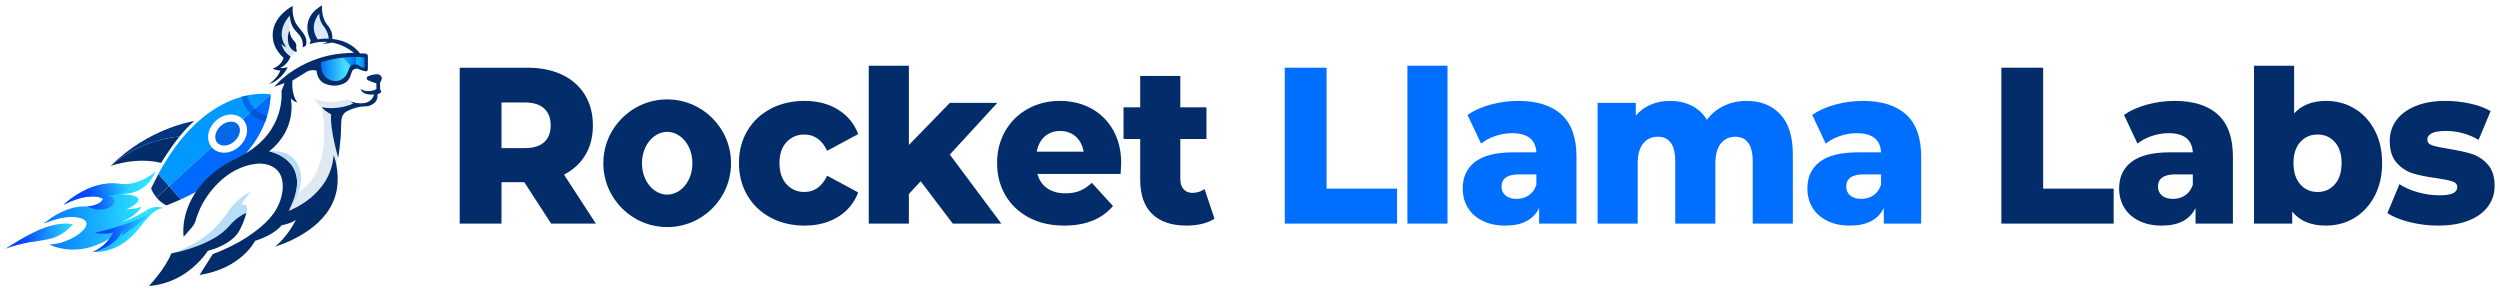
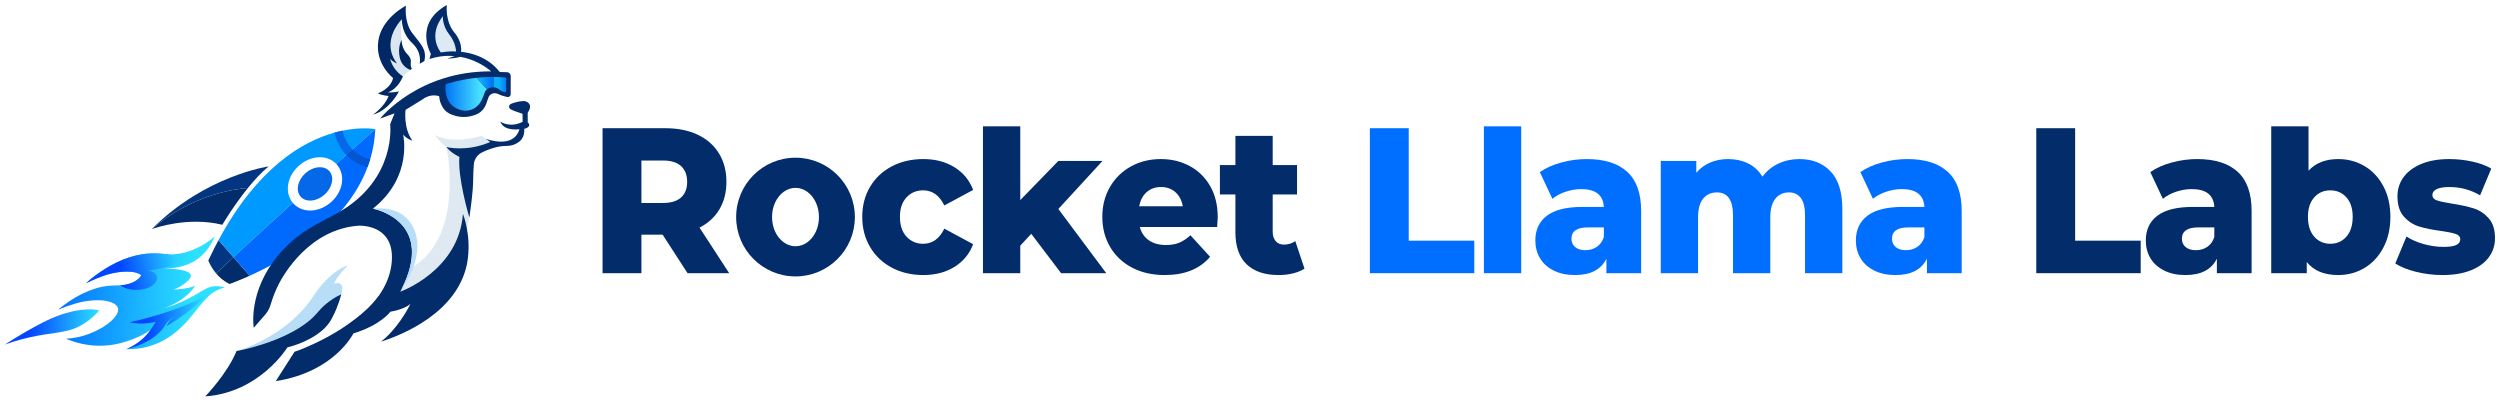
- <svg xmlns="http://www.w3.org/2000/svg" version="1.1" id="Layer_1" x="0px" y="0px" viewBox="31.1 1282.0 3741.8 436.0" xml:space="preserve">
+ <svg xmlns="http://www.w3.org/2000/svg" version="1.1" id="Layer_1" x="0px" y="0px" viewBox="-250.6 1177.0 4023.5 646.0" xml:space="preserve">
  <style type="text/css">
	.st0{fill:#022C6A;}
	.st1{fill:#006EFF;}
	.st2{fill:url(#SVGID_1_);}
	.st3{fill:url(#SVGID_00000067205996651659206600000010894328474250474420_);}
	.st4{fill:url(#SVGID_00000090997093670686317530000007604816673728159891_);}
	.st5{fill:url(#SVGID_00000130605644335772962070000017865372568270419635_);}
	.st6{fill:#033580;}
	.st7{fill:#0099FF;}
	.st8{fill:#0568E9;}
	.st9{fill:#006AFF;}
	.st10{fill:#0554D0;}
	.st11{fill:#DFE9F2;}
	.st12{fill:#DAE6F2;}
	.st13{fill:#00265F;}
	.st14{fill:#002865;}
	.st15{fill:#B8DDF7;}
	.st16{fill:#DDEAF5;}
	.st17{fill:url(#SVGID_00000000180306234631603150000018288908115394637242_);}
	.st18{fill:url(#SVGID_00000095301213435188134870000004594190538877459587_);}
	.st19{fill:url(#SVGID_00000147182623237168450060000001126845272631778704_);}
</style>
  <g>
    <g>
      <g>
        <path class="st0" fill-rule="evenodd" d="M934.156,1526.331a95.538,95.538 0 1 0 191.077,0a95.538,95.538 0 1 0 -191.077,0ZM991.939,1526.331a37.756,46.745 0 1 1 75.511,0a37.756,46.745 0 1 1 -75.511,0Z" />
        <path class="st0" d="M815.822,1554.663H781.702v61.995h-62.551v-233.316h101.094c20.006,0,37.382,3.5,52.127,10.499     c14.739,7,26.112,17,34.119,29.999c8.002,12.998,12.005,28.279,12.005,45.83     c0,16.889-3.742,31.612-11.215,44.163c-7.479,12.556-18.165,22.389-32.066,29.497l47.704,73.328H855.943     L815.822,1554.663z M845.518,1444.337c-6.531-5.999-16.221-8.998-29.064-8.998H781.702v68.328h34.751     c12.844,0,22.534-2.942,29.064-8.833c6.526-5.884,9.794-14.274,9.794-25.164     C855.311,1458.785,852.043,1450.337,845.518,1444.337z" />
        <path class="st0" d="M1184.489,1607.658c-14.957-7.999-26.591-19.108-34.909-33.331     c-8.323-14.218-12.479-30.33-12.479-48.33c0-17.998,4.156-34.049,12.479-48.163     c8.318-14.108,19.952-25.108,34.909-32.997c14.952-7.885,31.908-11.832,50.863-11.832     c19.374,0,36.118,4.391,50.231,13.166c14.108,8.78,24.114,20.946,30.012,36.497l-46.44,24.998     c-7.794-16.218-19.167-24.332-34.119-24.332c-10.741,0-19.641,3.781-26.695,11.333     c-7.059,7.556-10.584,17.998-10.584,31.33c0,13.557,3.524,24.165,10.584,31.832     c7.053,7.666,15.954,11.499,26.695,11.499c14.952,0,26.325-8.109,34.119-24.331l46.44,24.997     c-5.898,15.557-15.904,27.722-30.012,36.497c-14.113,8.781-30.856,13.166-50.231,13.166     C1216.397,1619.657,1199.441,1615.658,1184.489,1607.658z" />
        <path class="st0" d="M1409.106,1553.329l-17.691,18.998v44.33h-60.025v-236.315h60.025v118.658l61.288-62.996h71.082     l-71.082,77.327l77.084,103.326h-72.661L1409.106,1553.329z" />
        <path class="st0" d="M1708.281,1542.33h-124.471c2.527,9.333,7.424,16.499,14.69,21.498     c7.266,5,16.374,7.499,27.327,7.499c8.214,0,15.322-1.218,21.325-3.666     c6.002-2.443,12.054-6.443,18.165-11.999l31.592,34.664c-16.64,19.555-40.966,29.33-72.977,29.33     c-20.011,0-37.594-3.999-52.758-11.999c-15.164-7.999-26.907-19.108-35.225-33.331     c-8.323-14.218-12.479-30.33-12.479-48.33c0-17.774,4.053-33.715,12.163-47.829     c8.106-14.108,19.32-25.165,33.645-33.164c14.32-8,30.432-11.999,48.335-11.999     c17.059,0,32.54,3.723,46.44,11.166c13.901,7.447,24.903,18.223,33.013,32.331     c8.106,14.113,12.163,30.831,12.163,50.163C1709.229,1527.112,1708.913,1532.331,1708.281,1542.33z      M1594.709,1486.334c-6.215,5.557-10.164,13.114-11.847,22.665h70.134c-1.688-9.551-5.637-17.108-11.847-22.665     c-6.215-5.551-13.955-8.332-23.22-8.332C1608.658,1478.002,1600.919,1480.782,1594.709,1486.334z" />
        <path class="st0" d="M1848.864,1609.325c-5.056,3.333-11.216,5.89-18.48,7.666     c-7.267,1.775-15.008,2.666-23.221,2.666c-22.326,0-39.49-5.776-51.495-17.332     c-12.005-11.551-18.007-28.773-18.007-51.663v-60.661h-24.957v-47.33h24.957v-46.996h60.023v46.996h39.174v47.33     h-39.174v59.995c0,6.448,1.629,11.499,4.897,15.165c3.263,3.667,7.633,5.5,13.112,5.5     c6.949,0,13.057-1.886,18.322-5.667L1848.864,1609.325z" />
      </g>
      <path class="st1" d="M1954.056,1383.342h62.552v180.987h105.516v52.329h-168.068V1383.342z" />
      <path class="st1" d="M2137.6,1380.343h60.024v236.315h-60.024V1380.343z" />
      <path class="st1" d="M2368.217,1453.504c14.952,13.665,22.429,34.611,22.429,62.828v100.326h-55.916v-23.331    c-8.638,17.555-25.486,26.331-50.548,26.331c-13.268,0-24.75-2.447-34.434-7.333    c-9.69-4.885-17.01-11.499-21.956-19.831c-4.951-8.334-7.425-17.833-7.425-28.498    c0-17.108,6.21-30.383,18.639-39.83c12.425-9.442,31.592-14.166,57.497-14.166h34.119    c-1.056-19.108-13.165-28.664-36.33-28.664c-8.214,0-16.536,1.391-24.958,4.166    c-8.425,2.781-15.588,6.615-21.482,11.499l-20.219-42.997c9.479-6.665,21.009-11.832,34.593-15.498    c13.585-3.667,27.219-5.5,40.912-5.5C2331.57,1433.005,2353.26,1439.838,2368.217,1453.504z M2319.249,1574.327    c5.263-3.552,9.054-8.775,11.373-15.665v-15.665h-25.905c-17.484,0-26.221,6.114-26.221,18.332    c0,5.556,2,9.998,6.002,13.332c3.998,3.333,9.477,4.999,16.428,4.999    C2307.876,1579.66,2313.982,1577.884,2319.249,1574.327z" />
      <path class="st1" d="M2695.663,1453.003c12.529,13.333,18.797,33.446,18.797,60.329v103.326h-60.024v-92.992    c0-12.667-2.265-21.999-6.792-27.998c-4.532-6-10.899-9-19.113-9c-9.058,0-16.324,3.333-21.799,10    c-5.479,6.666-8.214,16.78-8.214,30.33v89.66h-60.024v-92.992c0-24.665-8.638-36.998-25.905-36.998    c-9.27,0-16.641,3.333-22.115,10c-5.479,6.666-8.214,16.78-8.214,30.33v89.66h-60.024v-180.653h57.181v18.999    c6.319-7.334,13.846-12.834,22.588-16.499c8.737-3.667,18.27-5.5,28.59-5.5    c12.005,0,22.747,2.333,32.224,7c9.477,4.665,17.163,11.779,23.062,21.331    c6.737-9.109,15.268-16.109,25.59-20.999c10.316-4.885,21.586-7.333,33.803-7.333    C2666.331,1433.005,2683.13,1439.671,2695.663,1453.003z" />
      <path class="st1" d="M2884.107,1453.504c14.951,13.665,22.429,34.611,22.429,62.828v100.326h-55.916v-23.331    c-8.638,17.555-25.486,26.331-50.548,26.331c-13.268,0-24.75-2.447-34.434-7.333    c-9.69-4.885-17.01-11.499-21.956-19.831c-4.951-8.334-7.425-17.833-7.425-28.498    c0-17.108,6.21-30.383,18.639-39.83c12.425-9.442,31.592-14.166,57.497-14.166h34.119    c-1.056-19.108-13.165-28.664-36.33-28.664c-8.214,0-16.536,1.391-24.958,4.166    c-8.426,2.781-15.588,6.615-21.482,11.499l-20.219-42.997c9.478-6.665,21.009-11.832,34.593-15.498    c13.585-3.667,27.219-5.5,40.912-5.5C2847.461,1433.005,2869.15,1439.838,2884.107,1453.504z M2835.139,1574.327    c5.263-3.552,9.054-8.775,11.373-15.665v-15.665h-25.905c-17.484,0-26.221,6.114-26.221,18.332    c0,5.556,2,9.998,6.002,13.332c3.998,3.333,9.477,4.999,16.428,4.999    C2823.767,1579.66,2829.873,1577.884,2835.139,1574.327z" />
      <path class="st0" d="M3026.578,1383.342h62.552v180.987h105.516v52.329h-168.068V1383.342z" />
      <path class="st0" d="M3350.704,1453.504c14.952,13.665,22.429,34.611,22.429,62.828v100.326h-55.916v-23.331    c-8.638,17.555-25.486,26.331-50.548,26.331c-13.268,0-24.75-2.447-34.434-7.333    c-9.69-4.885-17.01-11.499-21.956-19.831c-4.951-8.334-7.425-17.833-7.425-28.498    c0-17.108,6.21-30.383,18.639-39.83c12.425-9.442,31.592-14.166,57.497-14.166h34.119    c-1.056-19.108-13.165-28.664-36.331-28.664c-8.214,0-16.536,1.391-24.958,4.166    c-8.425,2.781-15.588,6.615-21.482,11.499l-20.219-42.997c9.478-6.665,21.009-11.832,34.593-15.498    c13.585-3.667,27.219-5.5,40.912-5.5C3314.057,1433.005,3335.747,1439.838,3350.704,1453.504z M3301.736,1574.327    c5.263-3.552,9.054-8.775,11.373-15.665v-15.665h-25.905c-17.484,0-26.221,6.114-26.221,18.332    c0,5.556,2,9.998,6.003,13.332c3.998,3.333,9.477,4.999,16.428,4.999S3296.47,1577.884,3301.736,1574.327z" />
      <path class="st0" d="M3554.941,1444.337c12.74,7.557,22.849,18.39,30.328,32.498    c7.473,14.114,11.215,30.498,11.215,49.163c0,18.666-3.742,35.112-11.215,49.33    c-7.479,14.223-17.588,25.165-30.328,32.831c-12.746,7.666-26.907,11.499-42.492,11.499    c-22.538,0-39.386-6.999-50.547-20.998v17.998h-57.181v-236.315h60.024v71.328    c11.58-12.442,27.485-18.666,47.704-18.666C3528.034,1433.005,3542.195,1436.786,3554.941,1444.337z     M3525.718,1557.829c6.739-7.666,10.11-18.274,10.11-31.832c0-13.332-3.371-23.774-10.11-31.33    c-6.742-7.552-15.376-11.333-25.905-11.333c-10.533,0-19.167,3.781-25.905,11.333    c-6.742,7.556-10.109,17.998-10.109,31.33c0,13.557,3.367,24.165,10.109,31.832    c6.738,7.666,15.372,11.499,25.905,11.499C3510.342,1569.328,3518.976,1565.495,3525.718,1557.829z" />
      <path class="st0" d="M3637.866,1614.491c-13.9-3.442-25.065-7.942-33.487-13.498l18.008-43.33    c7.789,5.114,17.06,9.165,27.801,12.166c10.741,2.999,21.374,4.499,31.907,4.499    c9.684,0,16.585-1.052,20.693-3.166c4.106-2.109,6.16-5.166,6.16-9.165s-2.478-6.833-7.425-8.499    c-4.951-1.667-12.794-3.276-23.536-4.834c-13.693-1.775-25.327-4.109-34.908-6.999    c-9.587-2.886-17.85-8.219-24.799-15.998c-6.951-7.776-10.425-18.666-10.425-32.665    c0-11.55,3.263-21.832,9.793-30.831c6.525-9,16.057-16.108,28.591-21.331    c12.527-5.219,27.534-7.833,45.018-7.833c12.424,0,24.745,1.333,36.962,3.999    c12.212,2.667,22.43,6.448,30.644,11.333l-18.008,42.997c-15.165-8.885-31.592-13.333-49.283-13.333    c-9.477,0-16.428,1.167-20.851,3.5s-6.634,5.39-6.634,9.165c0,4.224,2.418,7.167,7.266,8.833    c4.843,1.667,12.845,3.391,24.01,5.166c14.108,2.224,25.797,4.782,35.067,7.666    c9.265,2.89,17.321,8.167,24.168,15.832c6.841,7.666,10.268,18.39,10.268,32.164    c0,11.333-3.268,21.498-9.794,30.498c-6.53,9-16.166,16.056-28.907,21.165    c-12.745,5.11-28.067,7.666-45.966,7.666C3665.874,1619.657,3651.767,1617.934,3637.866,1614.491z" />
    </g>
-     <g transform="translate(-285.9866,-573.656) scale(1.38244)">
+     <g transform="translate(-730.2263,-1610.484) scale(2.07366)">
      <path class="st0" d="M399.006,1556.42c2.575,3.058,5.989,6.072,10.448,8.253c2.126-0.806,7.829-2.922,15.611-6.438    l-12.62-14.426C407.521,1548.383,402.988,1552.632,399.006,1556.42z" />
      <g>
        <g>
          <linearGradient id="SVGID_1_" gradientUnits="userSpaceOnUse" x1="237.482" y1="1611.543" x2="310.545" y2="1611.543" gradientTransform="matrix(1 0.0098 -0.0098 1 13.6345 -16.1642)">
            <stop offset="0.263" style="stop-color:#0446FF" />
            <stop offset="1" style="stop-color:#2BE1FF" />
          </linearGradient>
          <path class="st2" d="M308.462,1585.025c-2.62-0.377-4.325-0.595-5.112-0.65c-2.284-0.168-4.787-0.084-7.512,0.246      c-0.584,0.013-1.314,0.08-2.187,0.203c-10.356,1.455-19.999,4.988-29.127,9.699      c-9.919,5.121-19.715,10.822-29.39,17.095c0,0,0,0,0,0.003c0,0.003,0,0.003,0.003,0.003      c8.292-2.994,16.847-5.296,25.667-6.901c3.378-0.612,8.006-1.33,13.888-2.152      c1.931-0.269,4.115-0.668,6.562-1.196c3.706-0.717,6.905-1.692,9.599-2.934      C297.354,1595.448,303.224,1590.977,308.462,1585.025z" />
          <linearGradient id="SVGID_00000163764218606997664580000014745078814974274984_" gradientUnits="userSpaceOnUse" x1="278.707" y1="1584.128" x2="407.653" y2="1584.128" gradientTransform="matrix(1 0.0098 -0.0098 1 13.6345 -16.1642)">
            <stop offset="0" style="stop-color:#0272FF" />
            <stop offset="0.81" style="stop-color:#2BE1FF" />
          </linearGradient>
          <path style="fill:url(#SVGID_00000163764218606997664580000014745078814974274984_);" d="M405.747,1567.443      c-3.452,0.758-6.629,2.131-9.534,4.116l-2.396,1.887c-5.337,5.071-9.487,10.639-13.963,16.215      c-3.834,4.774-8.12,9.082-12.855,12.923c-7.231,5.757-15.378,9.596-24.444,11.513      c-0.332,0.071-0.665,0.139-1,0.2c-0.001,0.001-0.003,0.001-0.003,0.001      c-1.46,0.278-2.935,0.482-4.425,0.613c-2.4,0.208-4.874,0.324-7.611,0.335      c-0.046-0-0.061-0.062-0.021-0.083c0,0,0.001,0,0.003-0.001c0.001,0,0.004-0.001,0.007-0.003      c0.037-0.013,0.191-0.069,0.447-0.175c9.651-4.371,14.944-10.111,18.129-14.616      c0.017-0.023,0.033-0.044,0.046-0.065c-0.003,0.001-0.099,0.069-0.255,0.18      c-2.215,1.566-4.548,2.967-6.989,4.15c-4.305,2.088-8.818,3.83-13.539,5.227      c-14.911,4.417-30.51,3.383-44.847-2.769c6.222-0.261,12.175-1.539,17.93-3.756      c6.292-2.419,12.139-5.554,17.179-10.014c2.459-2.177,5.378-5.47,5.395-8.815      c0.019-2.998-3.186-4.939-5.783-5.806c-5.207-1.74-10.732-1.73-16.237-1.106      c-3.877,0.441-7.601,1.186-11.159,2.242c-4.505,1.336-8.864,2.851-13.194,4.588      c0.063-0.185,0.205-0.335,0.287-0.397c3.666-2.788,6.437-4.818,8.318-6.083      c6.263-4.225,13.013-7.541,20.288-9.832c8.403-2.645,13.908-2.22,18.888-2.432      c0.138-0.005,0.275-0.012,0.413-0.018c3.599-0.178,7.137-1.048,10.363-2.649      c0.024-0.01,0.045-0.023,0.066-0.033c2.146-1.07,4.641-2.95,5.746-5.236c-2.149-1.562-4.716-2.157-7.186-2.52      c-5.395-0.606-10.763,0.037-16.052,1.248c-2.28,0.522-4.651,1.241-7.113,2.16      c-3.435,1.28-6.122,2.384-8.052,3.305c-2.235,1.07-3.645,1.734-4.227,1.998      c-0.018,0.008-0.039,0.002-0.05-0.014c-0.01-0.016-0.01-0.037,0.003-0.05      c2.227-2.061,4.513-3.962,6.863-5.702c10.803-8,22.706-14.317,36.056-16.519      c4.364-0.697,8.626-0.933,12.785-0.699c2.197,0.125,8.847,0.722,8.933,0.725      c1.14,0.053,2.456,0.013,3.953-0.134c3.829-0.358,7.158-1.002,9.986-1.925      c6.535-2.134,12.481-5.213,17.838-9.23c1.107-0.826,2.135-1.714,3.091-2.656      c0.042-0.044,0.115,0.004,0.091,0.059c-0.59,1.413-1.401,3.059-2.432,4.936      c-5.317,9.698-13.296,15.837-23.93,18.415c-3.049,0.739-6.476,1.185-10.277,1.337      c-0.909-0.01-1.815,0.016-2.72,0.082c-0.107,0.007-0.216,0.016-0.324,0.025      c2.751,0.043,7.845,0.224,12.342,0.951c4.497,0.726,8.399,2,8.768,4.222      c0.649,2.582-3.774,5.883-5.426,7.055c-2.302,1.629-4.831,2.994-7.59,4.087      c-0.018,0.009-0.029,0.03-0.024,0.048c0.002,0.018,0.021,0.032,0.042,0.029c0,0,0.013,0,0.037-0.002      c1.399-0.105,2.716-0.201,3.978-0.293c4.026-0.383,9.96-1.21,12.273-2.86      c-0.015,0.038-0.271,0.648-0.931,1.66c-0.129,0.196-0.274,0.412-0.437,0.64c0,0.003-0.003,0.005-0.005,0.008      c-2.398,3.383-8.473,9.876-22.196,15.319c4.551-1.461,9.426-3.209,13.903-5.267      c3.88-1.782,7.498-3.667,10.858-5.661c5.154-3.051,9.288-5.959,14.622-6.187      C400.961,1566.227,403.396,1566.594,405.747,1567.443z" />
          <linearGradient id="SVGID_00000019644416582305948030000012563022864512070052_" gradientUnits="userSpaceOnUse" x1="312.075" y1="1576.26" x2="375.092" y2="1559.66" gradientTransform="matrix(1 0.0098 -0.0098 1 13.6345 -16.1642)">
            <stop offset="0.263" style="stop-color:#0446FF" />
            <stop offset="1" style="stop-color:#2BE1FF" />
          </linearGradient>
          <path style="fill:url(#SVGID_00000019644416582305948030000012563022864512070052_);" d="M369.384,1544.029      c-3.24-1.497-6.728-2.384-10.285-2.684c-1.902-0.161-4.011-0.333-5.075-0.393      c-4.159-0.233-8.421,0.002-12.785,0.699c-13.35,2.202-25.252,8.519-36.056,16.519      c-2.35,1.739-4.637,3.64-6.863,5.702c-0.013,0.013-0.013,0.034-0.003,0.05      c0.01,0.016,0.031,0.021,0.05,0.014c0.581-0.264,1.992-0.928,4.227-1.998c1.93-0.921,4.617-2.026,8.052-3.305      c2.462-0.919,4.833-1.638,7.113-2.16c5.289-1.212,10.657-1.854,16.052-1.248      c2.47,0.363,5.037,0.958,7.186,2.52c-1.105,2.286-3.6,4.166-5.746,5.236      c-0.021,0.01-0.042,0.023-0.066,0.033c-3.226,1.601-6.765,2.471-10.363,2.649      c-0.138,0.007-0.275,0.013-0.413,0.018c1.9,1.283,8.514,4.883,18.044,3.034      c6.221-1.207,8.8-4.165,9.97-6.014c0.949-1.501,1.101-3.396,0.281-4.971      c-1.858-3.565-7.248-3.369-7.808-3.34c0.426-0.035,3.684-0.319,7.858-1.093      c5.763-1.071,13.272-3.078,17.49-6.663c0.454-0.385,0.868-0.79,1.236-1.212      c0.02-0.021,0.038-0.043,0.057-0.064c0.022-0.026,0.042-0.048,0.058-0.066      c0.02-0.021,0.037-0.042,0.054-0.062C370.971,1544.809,370.204,1544.407,369.384,1544.029z" />
          <linearGradient id="SVGID_00000032634507015902714590000008357850024767326626_" gradientUnits="userSpaceOnUse" x1="331.851" y1="1606.953" x2="393.701" y2="1606.953" gradientTransform="matrix(1 0.0098 -0.0098 1 13.6345 -16.1642)">
            <stop offset="0.263" style="stop-color:#0446FF" />
            <stop offset="1" style="stop-color:#2BE1FF" />
          </linearGradient>
          <path style="fill:url(#SVGID_00000032634507015902714590000008357850024767326626_);" d="M391.737,1573.307      c-13.693,14.106-31.052,24.006-31.052,24.006s1.167-4.088,5.705-7.118c0,0-3.791,1.543-6.665,6.006      c0,0,0,0.001-0.001,0.003c-0.119,0.183-0.236,0.371-0.351,0.565c-0.787,1.323-1.67,2.586-2.687,3.741      c-3.823,4.343-11.834,10.931-27.171,14.735c-0.046-0-0.061-0.062-0.021-0.083c0,0,0.001,0,0.003-0.001      c0.001,0,0.004-0.001,0.007-0.003c0.037-0.013,0.191-0.069,0.447-0.175c9.651-4.371,14.944-10.111,18.129-14.616      c0.016-0.022,0.032-0.044,0.046-0.065c1.959-2.781,3.114-5.084,4-6.293      c-0.622,0.152-1.408,0.328-2.328,0.502c-4.132,0.782-10.978,1.521-17.963-0.142      c-0.006-0.001-0.013-0.003-0.02-0.004c0,0,34.998-7.091,59.819-21c-0.378,0.227-1.208,0.727-2.371,1.469      L391.737,1573.307z" />
        </g>
        <path class="st6" d="M400.901,1530.613c-2.262,4.21-4.498,8.62-6.703,13.243l-1.261,2.537     c1,2.43,2.899,6.263,6.069,10.027c3.982-3.788,8.515-8.037,13.44-12.61L400.901,1530.613z" />
        <g>
          <g>
            <path class="st0" d="M349.305,1521.956c2.797-1.008,28.315-9.749,54.532-3.268c0,0,8.61-14.648,19.878-28.561       C414.209,1490.802,380.354,1495.069,349.305,1521.956z" />
            <path class="st6" d="M439.771,1473.38c0,0-49.109,7.002-90.72,48.669c0,0,0.087-0.033,0.254-0.093       c31.05-26.887,64.904-31.154,74.411-31.829C428.717,1483.952,434.242,1477.921,439.771,1473.38z" />
          </g>
          <path class="st7" d="M522.542,1444.466c-3.301,2.93-9.559,8.492-17.671,15.726      c-1.551,1.383-3.17,2.827-4.849,4.327c-2.465,2.201-5.06,4.518-7.76,6.933      c-3.155-3.295-7.578-5.129-12.514-5.178c-5.765-0.057-11.805,2.361-16.572,6.635      c-4.198,3.764-7.071,8.629-8.089,13.699c-1.132,5.631,0.145,11.097,3.502,15.086      c-16.137,14.564-32.619,29.558-46.144,42.116l-11.545-13.198c30.327-56.436,65.301-76.584,89.946-83.439      c2.196-0.612,4.31-1.118,6.331-1.533C512.095,1442.569,521.969,1444.358,522.542,1444.466z" />
          <path class="st8" d="M483.207,1495.251c-6.13,5.496-14.427,6.238-18.533,1.659      c-0.117-0.13-0.229-0.263-0.335-0.399c-3.674-4.642-1.955-12.504,4.001-17.844      c5.948-5.331,13.934-6.19,18.155-2.052c0.13,0.126,0.257,0.258,0.379,0.395      C490.979,1481.588,489.337,1489.756,483.207,1495.251z" />
          <path class="st9" d="M522.569,1444.471c-0.366,8.228-1.746,15.996-3.939,23.313      c-0.628,2.098-1.326,4.16-2.083,6.184c-17.08,45.62-65.697,72.623-91.481,84.268l-12.62-14.426      c13.525-12.558,30.007-27.552,46.144-42.116c0.106,0.127,0.216,0.253,0.327,0.378      c3.176,3.542,7.75,5.521,12.88,5.572c0.001,0,0.001,0,0.001,0      c5.763,0.057,11.804-2.362,16.571-6.635c4.199-3.764,7.071-8.63,8.089-13.699      c1.168-5.811-0.228-11.446-3.83-15.463c-0.119-0.134-0.242-0.266-0.366-0.394      c1.367-1.222,2.708-2.422,4.018-3.591c0.307-0.275,0.612-0.547,0.914-0.819      c0.959-0.857,1.902-1.699,2.828-2.524c1.679-1.5,3.298-2.944,4.849-4.327      c1.3-1.159,2.554-2.277,3.754-3.346c0.204-0.181,0.406-0.362,0.606-0.539      c0.396-0.353,0.783-0.699,1.166-1.04c0.164-0.146,0.327-0.291,0.49-0.436      c0.122-0.109,0.244-0.217,0.364-0.323c0.108-0.097,0.218-0.193,0.326-0.29c0.432-0.387,0.855-0.762,1.27-1.131      c0.208-0.185,0.413-0.368,0.616-0.549s0.404-0.359,0.602-0.535c0.099-0.089,0.197-0.176,0.296-0.263      c1.798-1.601,3.406-3.03,4.795-4.265c0.111-0.099,0.222-0.197,0.33-0.294      c0.163-0.144,0.322-0.284,0.476-0.423c0.159-0.14,0.313-0.278,0.464-0.412      c0.12-0.107,0.239-0.212,0.356-0.315c0.131-0.118,0.26-0.232,0.386-0.344      c0.502-0.447,0.962-0.853,1.374-1.22C522.559,1444.469,522.569,1444.471,522.569,1444.471z" />
          <g>
            <path class="st8" d="M504.871,1460.192c-1.551,1.383-3.17,2.827-4.849,4.327       c-2.509-2.602-4.348-5.365-5.693-7.928c-1.763-3.364-2.833-6.664-3.482-9.418c2.196-0.612,4.31-1.118,6.331-1.533       c0.556,2.369,1.483,5.244,3.031,8.139C501.504,1456.202,503.059,1458.34,504.871,1460.192z" />
            <path class="st10" d="M518.63,1467.784c-0.628,2.098-1.326,4.16-2.083,6.184       c-7.426-1.957-12.737-5.519-16.524-9.449c1.679-1.5,3.298-2.944,4.849-4.327       C508.463,1463.86,513.061,1466.397,518.63,1467.784z" />
          </g>
        </g>
      </g>
      <path class="st11" d="M611.896,1454.452l-6.797-4.885c0,0-20.133,7.16-36.24-0.447c0,0,4.431,5.979,8.448,9.028    c0,0,0,0,0,0.002c0.169,0.127,0.334,0.248,0.499,0.365c0,0,0.023,0.108,0.067,0.319    c1.031,5.171,13.446,72.014-29.242,94.282l-5.272,4.145l-4.474,12.543l10.289,2.907l40.266-35.549    c0,0,3.341-10.934,6.102-24.213c0.008-0.042,0.017-0.084,0.025-0.125c0,0,0.123-0.728,0.319-1.976    c0.002-0.008,0.002-0.017,0.004-0.025c0.578-4.059,1.786-12.972,2.341-20.492    c0.14-2.613,0.175-5.063,0.04-7.098c-0.119-1.795-0.15-3.512-0.123-5.119l-4.011-13.711l6.603-3.986    l10.62-3.21v-2.552L611.896,1454.452z" />
      <path class="st0" d="M624.85,1400.265l-5.691-0.15c-0.716-0.904-1.448-1.751-2.198-2.55h0.002    c-0.008-0.011-0.019-0.019-0.027-0.029c-0.505-0.538-1.016-1.054-1.532-1.548    c-0.054-0.052-0.108-0.104-0.165-0.154c-0.207-0.196-0.413-0.388-0.62-0.576    c-0.056-0.052-0.115-0.104-0.171-0.154c-0.255-0.228-0.509-0.451-0.766-0.67    c-0.033-0.029-0.069-0.056-0.102-0.086c-0.217-0.184-0.434-0.363-0.653-0.538c-0.09-0.073-0.179-0.144-0.269-0.217    c-0.171-0.134-0.34-0.267-0.511-0.399c-0.096-0.073-0.19-0.146-0.284-0.217    c-0.232-0.175-0.463-0.346-0.695-0.511c-0.132-0.096-0.263-0.188-0.397-0.28    c-0.111-0.079-0.223-0.157-0.336-0.234c-0.159-0.108-0.319-0.217-0.478-0.324    c-0.056-0.038-0.111-0.073-0.167-0.108c-6.833-4.495-14.283-6.39-20.654-7.066    c0.947-7.311-4.201-13.753-4.201-13.753c-8.613-9.396-6.822-22.593-6.822-22.593    c-26.062,14.542-12.415,37.918-12.415,37.918l-1.119,4.026c28.186-9.059,47.87,9.581,47.87,9.581    c-56.375-0.371-85.892,36.323-86.12,36.609l11.182-4.024l-3.41,8.45c0,0,5.357,42.444-40.071,68.441    c-0.008,0.004-0.017,0.011-0.025,0.015c-0.927,0.553-1.824,1.052-2.686,1.5    c-7.336,3.817-14.928,7.772-20.216,11.048c-8.815,5.462-16.76,12.232-23.449,20.156    c-24.346,28.858-19.417,56.819-19.417,56.819l8.909-10.266c1.916-2.208,3.322-4.808,4.149-7.615    c1.718-5.835,3.886-11.182,6.328-16.061c3.802-7.407,23.906-42.772,62.343-45.339    c6.451,0.054,12.835,1.653,17.605,5.489c4.808,3.867,7.978,10.011,7.926,19.142    c-0.05,8.753-2.586,16.739-6.499,23.868c-1.215,2.216-2.563,4.349-4.011,6.394l0.065-0.296    c-5.069,7.054-11.791,13.15-18.455,18.127c-13.523,10.527-28.416,17.731-37.671,21.648    c-0.042,0.021-0.084,0.038-0.125,0.054c-2.715,1.208-5.641,2.375-8.673,3.375    c-0.029,0.013-0.058,0.021-0.088,0.029c-0.015,0.004-0.025,0.008-0.038,0.013    c-0.021,0.008-0.042,0.015-0.063,0.021c-0.052,0.019-0.079,0.027-0.079,0.027l-14.511,22.775    c45.658-7.138,60.212-37.008,60.212-37.008c21.501-6.638,28.721-16.856,28.721-16.856l4.566-0.985l0.035-0.008    c1.849-0.513,3.41-1.041,4.721-1.557c1.962-0.768,3.36-1.505,4.328-2.104c1.233-0.91,1.882-1.434,1.882-1.434    s0,0.002-0.002,0.004l-0.002,0.002c-0.161,0.344-6.97,14.819-19.075,26.131    c-1.171,1.093-2.389,2.158-3.658,3.174c16.218-5.176,59.547-22.466,66.816-61.152    c0-0.008,0.002-0.019,0.004-0.027c3.671-21.126-3.314-37.98-3.314-37.98    c-3.176,44.118-48.3,60.271-48.653,60.396c0.319-0.605,0.63-1.206,0.933-1.801    c25.882-51.086-17.678-61.73-21.819-62.614c-0.203-0.044-0.311-0.065-0.311-0.065    c31.154-24.699,23.514-57.147,23.432-57.487c3.189,3.8,7.158,4.696,7.158,4.696    c-7.215-10.122-5.257-23.879-5.257-23.879l13.254-8.166c6.486-4.921,12.808-2.404,12.808-2.404    c0.447,6.096,3.633,9.844,3.633,9.844s1.1,1.874,4.128,3.527c0,0,0.159,0.09,0.455,0.238    c0.549,0.278,1.158,0.547,1.828,0.795c3.205,1.233,9.441,2.857,16.397,0.578    c2.25-0.605,4.015-1.503,5.416-2.569c2.421-1.841,3.754-4.178,4.635-6.369c0.881-2.191,1.311-4.234,1.926-5.484    c0.672-1.363,1.697-2.112,2.715-2.517c1.476-0.586,3.13-0.463,4.56,0.223c2.492,1.198,5.207,1.928,7.154,2.346    c1.381,0.294,2.684-0.758,2.684-2.17v-14.195C627.661,1401.586,626.415,1400.306,624.85,1400.265z     M500.823,1604.466c0.002-0.002,0.002-0.004,0.002-0.004c0.002,0,0.006-0.002,0.008-0.002L500.823,1604.466z" />
      <path class="st12" d="M550.029,1393.374v-0.002c0.002-0.077,0.092-0.607,0.113-0.797    c0.307-2.747-1.336-4.859-2.425-5.933c-1.346-1.346-2.429-2.909-3.216-4.61c-0.77-1.672-1.247-3.475-1.4-5.335    c-0.01-0.132-0.024-0.304-0.039-0.507c-0.018-0.282-0.031-0.533-0.036-0.703c-0.006-0.015-0.011-0.03-0.018-0.045    c-0.249-3.571-0.735-12.268,0.096-16.205l-4.003,2.492l-0.772,3.947c-3.738,6.462-7.073,16.988,1.082,27.841    c-0.108-0.04-3.604-1.35-5.311-3.746c0,0,1.417,7.797,8.853,12.979l1.046,0.686c0,0,0.048-0.048,0.142-0.136    c0.54-0.522,2.602-2.461,5.641-4.794c0.344-0.263,0.699-0.532,1.067-0.805c0.004-0.021,0.008-0.04,0.01-0.06    C549.996,1395.957,549.954,1394.313,550.029,1393.374z" />
      <path class="st13" d="M550.857,1397.639c-0.002,0.021-0.006,0.04-0.01,0.06    c-0.367,0.273-0.722,0.543-1.067,0.805c-1.899-0.774-3.408-1.77-4.593-2.915    c-1.609-1.551-2.63-3.375-3.237-5.282c0,0-0.042-0.127-0.111-0.363c-0.111-0.384-0.207-0.77-0.288-1.156    c-0.574-2.64-1.296-8.287,1.4-13.492c0.021-0.042,0.042-0.086,0.065-0.127c0,0,0.002,0.113,0.008,0.317    c0.008,0.248,0.027,0.632,0.063,1.106c0.144,1.897,0.628,3.736,1.413,5.439c0.787,1.701,1.87,3.264,3.216,4.61    c1.089,1.075,2.732,3.187,2.425,5.933c-0.021,0.19-0.111,0.72-0.113,0.797v0.002    C549.954,1394.313,549.996,1395.957,550.857,1397.639z" />
      <path class="st14" d="M560.776,1390.963l-0.112,0.68l-3.692,2.097c0,0,2.238-8.501-5.592-15.882    c-7.829-7.382-8.053-15.491-8.276-18.622c0,0-0.783,0.776-1.882,2.169c-3.999,5.075-12.164,18.335-1.809,32.112    c0,0-3.579-1.315-5.312-3.747c0,0,1.416,7.798,8.852,12.978c0.336,0.234,0.685,0.463,1.046,0.686    c0,0-3.131,9.32-11.706,12.527c0,0,5.045,0.223,8.636-0.82c0,0-6.996,14.316-20.194,18.119    c0,0,9.097-6.188,12.154-14.54c0,0-5.592-0.447-8.276-2.087c0,0,9.768-3.207,11.781-11.856    c0,0-13.98-10.589-11.52-28.596c2.461-18.008,21.476-27.514,21.476-27.514s-1.678,12.527,4.921,21.252    C557.867,1378.641,562.453,1382.257,560.776,1390.963z" />
      <path class="st13" d="M548.329,1392.734" />
      <path class="st15" d="M490.59,1564.417c0,0,8.99-3.45,5.593,8.153c-12.797,6.015-18.824,14.774-18.824,14.774    c-19.366,21.711-61.821,29.197-62.482,29.312c0.648-0.173,39.061-10.503,60.34-43.654    c0,0,10.389-16.982,26.151-23.013C501.234,1550.122,492.692,1558.712,490.59,1564.417z" />
      <path class="st16" d="M575.018,1356.83c0,0-12.08,13.422-1.64,28.111c0,0,7.463-1.313,11.856-0.671    c0,0,0.093-6.599-5.331-13.384C574.477,1364.101,575.018,1356.83,575.018,1356.83z" />
      <path class="st15" d="M542.864,1568.826c25.884-51.087-17.679-61.73-21.818-62.614    c6.776-0.816,23.29-1.019,31.006,14.587C560.746,1538.384,549.718,1559.635,542.864,1568.826z" />
      <path class="st0" d="M641.978,1441.582c-0.253,1.567-2.517,2.433-3.886,2.63c0,0,0.979,6.292-3.719,9.871    c-3.525,2.684-6.607,3.354-9.579,3.381c-3.057,0.027-6.1,0.386-9.051,1.183    c-3.057,0.827-6.877,2.099-10.529,3.976c-3.375,1.734-5.666,5.038-6.15,8.801    c-0.246,1.924-0.545,9.959-0.54,12.121c0.004,1.958-0.108,4.295-0.292,6.787    c-0.555,7.519-1.763,16.433-2.341,20.492c-0.002,0.008-0.002,0.017-0.004,0.025    c-0.196,1.375-0.319,2.185-0.319,2.185s-0.008-0.029-0.025-0.084c-0.524-1.757-9.107-30.905-7.699-46.954    c0,0-5.82-2.65-9.552-6.952c-0.194-0.226-0.384-0.453-0.566-0.685c0.123,0.029,15.329,3.963,33.635-3.711    c0.14-0.056,0.278-0.115,0.417-0.175l-3.364-2.525c0.34,0.132,21.448,8.252,26.032-7.428    c0,0-12.002,1.937-14.836-5.889c0.152,0.106,7.409,5.163,17.297,0.146l-0.073-6.225l-5.078-1.745    c-1.311-0.453-2.594-0.991-3.834-1.611c-1.008-0.415-1.511-1.298-1.511-2.183c0-0.893,0.515-1.788,1.54-2.195    l1.891-0.712c0,0,3.644-1.26,7.503-1.438c1.315-0.06,2.625,0.311,3.669,1.112    c1.58,1.212,2.876,3.581-0.154,7.932v7.549C640.859,1439.262,642.23,1440.017,641.978,1441.582z" />
      <g>
        <linearGradient id="SVGID_00000119831550816241074800000011807108149112797372_" gradientUnits="userSpaceOnUse" x1="576.973" y1="1417.367" x2="609.3" y2="1417.367">
          <stop offset="0" style="stop-color:#0074F7" />
          <stop offset="0.824" style="stop-color:#48DFFE" />
          <stop offset="1" style="stop-color:#4CE4FE" />
        </linearGradient>
        <path style="fill:url(#SVGID_00000119831550816241074800000011807108149112797372_);" d="M577.181,1409.548     c0,0-2.312,13.571,8.5,18.865c4.634,2.269,8.541,1.977,11.495,0.902c3.288-1.197,5.965-3.649,7.577-6.754     c0.847-1.631,1.896-3.883,2.604-6.203c0.243-0.795,0.606-1.55,1.182-2.15c0.214-0.223,0.469-0.455,0.761-0.681     l-8.143-8.921C594.15,1405.344,585.957,1406.807,577.181,1409.548z" />
        <linearGradient id="SVGID_00000065782517849310198680000007932799484504936625_" gradientUnits="userSpaceOnUse" x1="614.239" y1="1409.828" x2="624.119" y2="1409.828">
          <stop offset="0.453" style="stop-color:#0AB0FA" />
          <stop offset="0.983" style="stop-color:#037FF3" />
        </linearGradient>
        <path style="fill:url(#SVGID_00000065782517849310198680000007932799484504936625_);" d="M614.239,1403.938v8.052     c0.029,0,0.056-0.001,0.084-0c1.278,0.029,2.523,0.413,3.6,1.102     c0.467,0.298,1.02,0.688,1.647,1.192c1.275,1.025,2.69,1.34,3.598,1.43c0.511,0.051,0.951-0.356,0.951-0.869     v-10.329C624.119,1404.515,620.436,1403.97,614.239,1403.938z" />
        <linearGradient id="SVGID_00000103251306294787882850000001597348820859156654_" gradientUnits="userSpaceOnUse" x1="601.157" y1="1408.732" x2="614.239" y2="1408.732">
          <stop offset="0.134" style="stop-color:#10B3FF" />
          <stop offset="0.927" style="stop-color:#0074F7" />
        </linearGradient>
        <path style="fill:url(#SVGID_00000103251306294787882850000001597348820859156654_);" d="M601.157,1404.606l8.143,8.921     c1.062-0.823,2.658-1.57,4.939-1.537v-8.052C610.648,1403.92,606.211,1404.074,601.157,1404.606z" />
      </g>
      <path class="st0" d="M478.492,1585.891c-2.427,2.906-5.11,5.593-8.073,7.95    c-21.044,16.734-54.952,22.712-55.542,22.815c-0.006,0.002-0.009,0.002-0.009,0.002    c-7.025,17.429-24.277,35.237-24.277,35.237c42.448-3.058,63.765-38.065,63.765-38.065    s15.43-3.42,26.454-12.725c0.703-0.533,1.382-1.122,2.036-1.762c0.038-0.036,0.058-0.056,0.058-0.056    l-0.001-0c0.581-0.573,1.141-1.184,1.683-1.825c1.99-2.216,3.691-4.694,4.931-7.456h-0    c4.48-8.397,6.665-17.432,6.666-17.435v-0C486.574,1577.086,480.781,1583.15,478.492,1585.891z" />
      <path class="st0" d="M585.703,1387.207c0,0-5.022,1.661-7.186,2.613c0,0,7.567-0.435,10.562-1.688" />
    </g>
  </g>
</svg>
